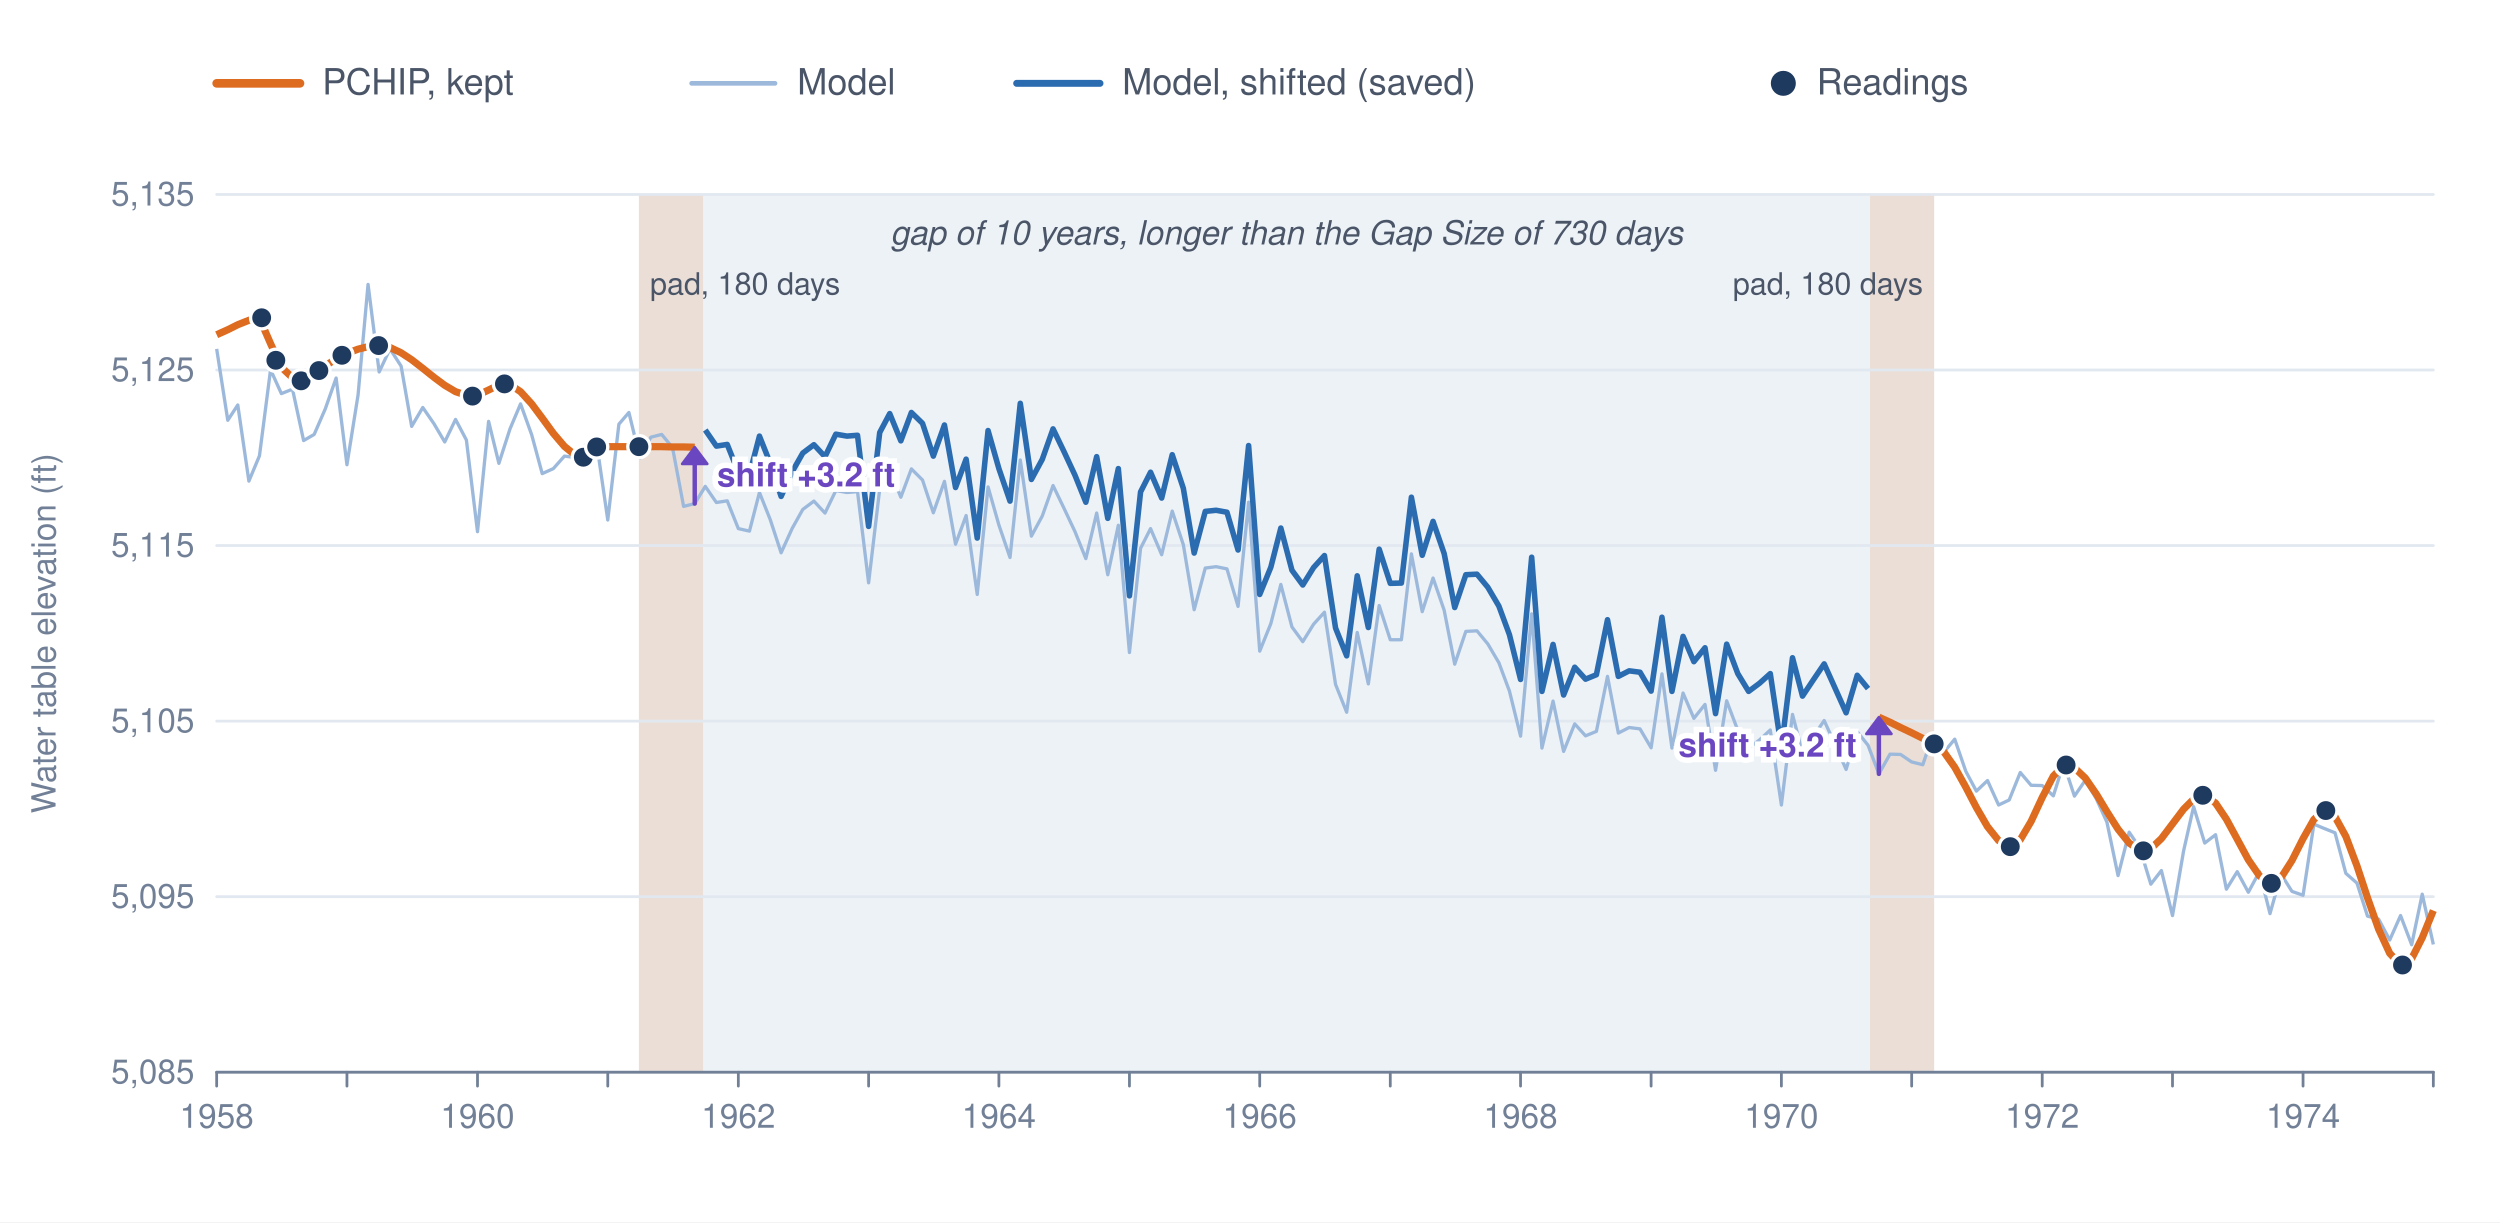
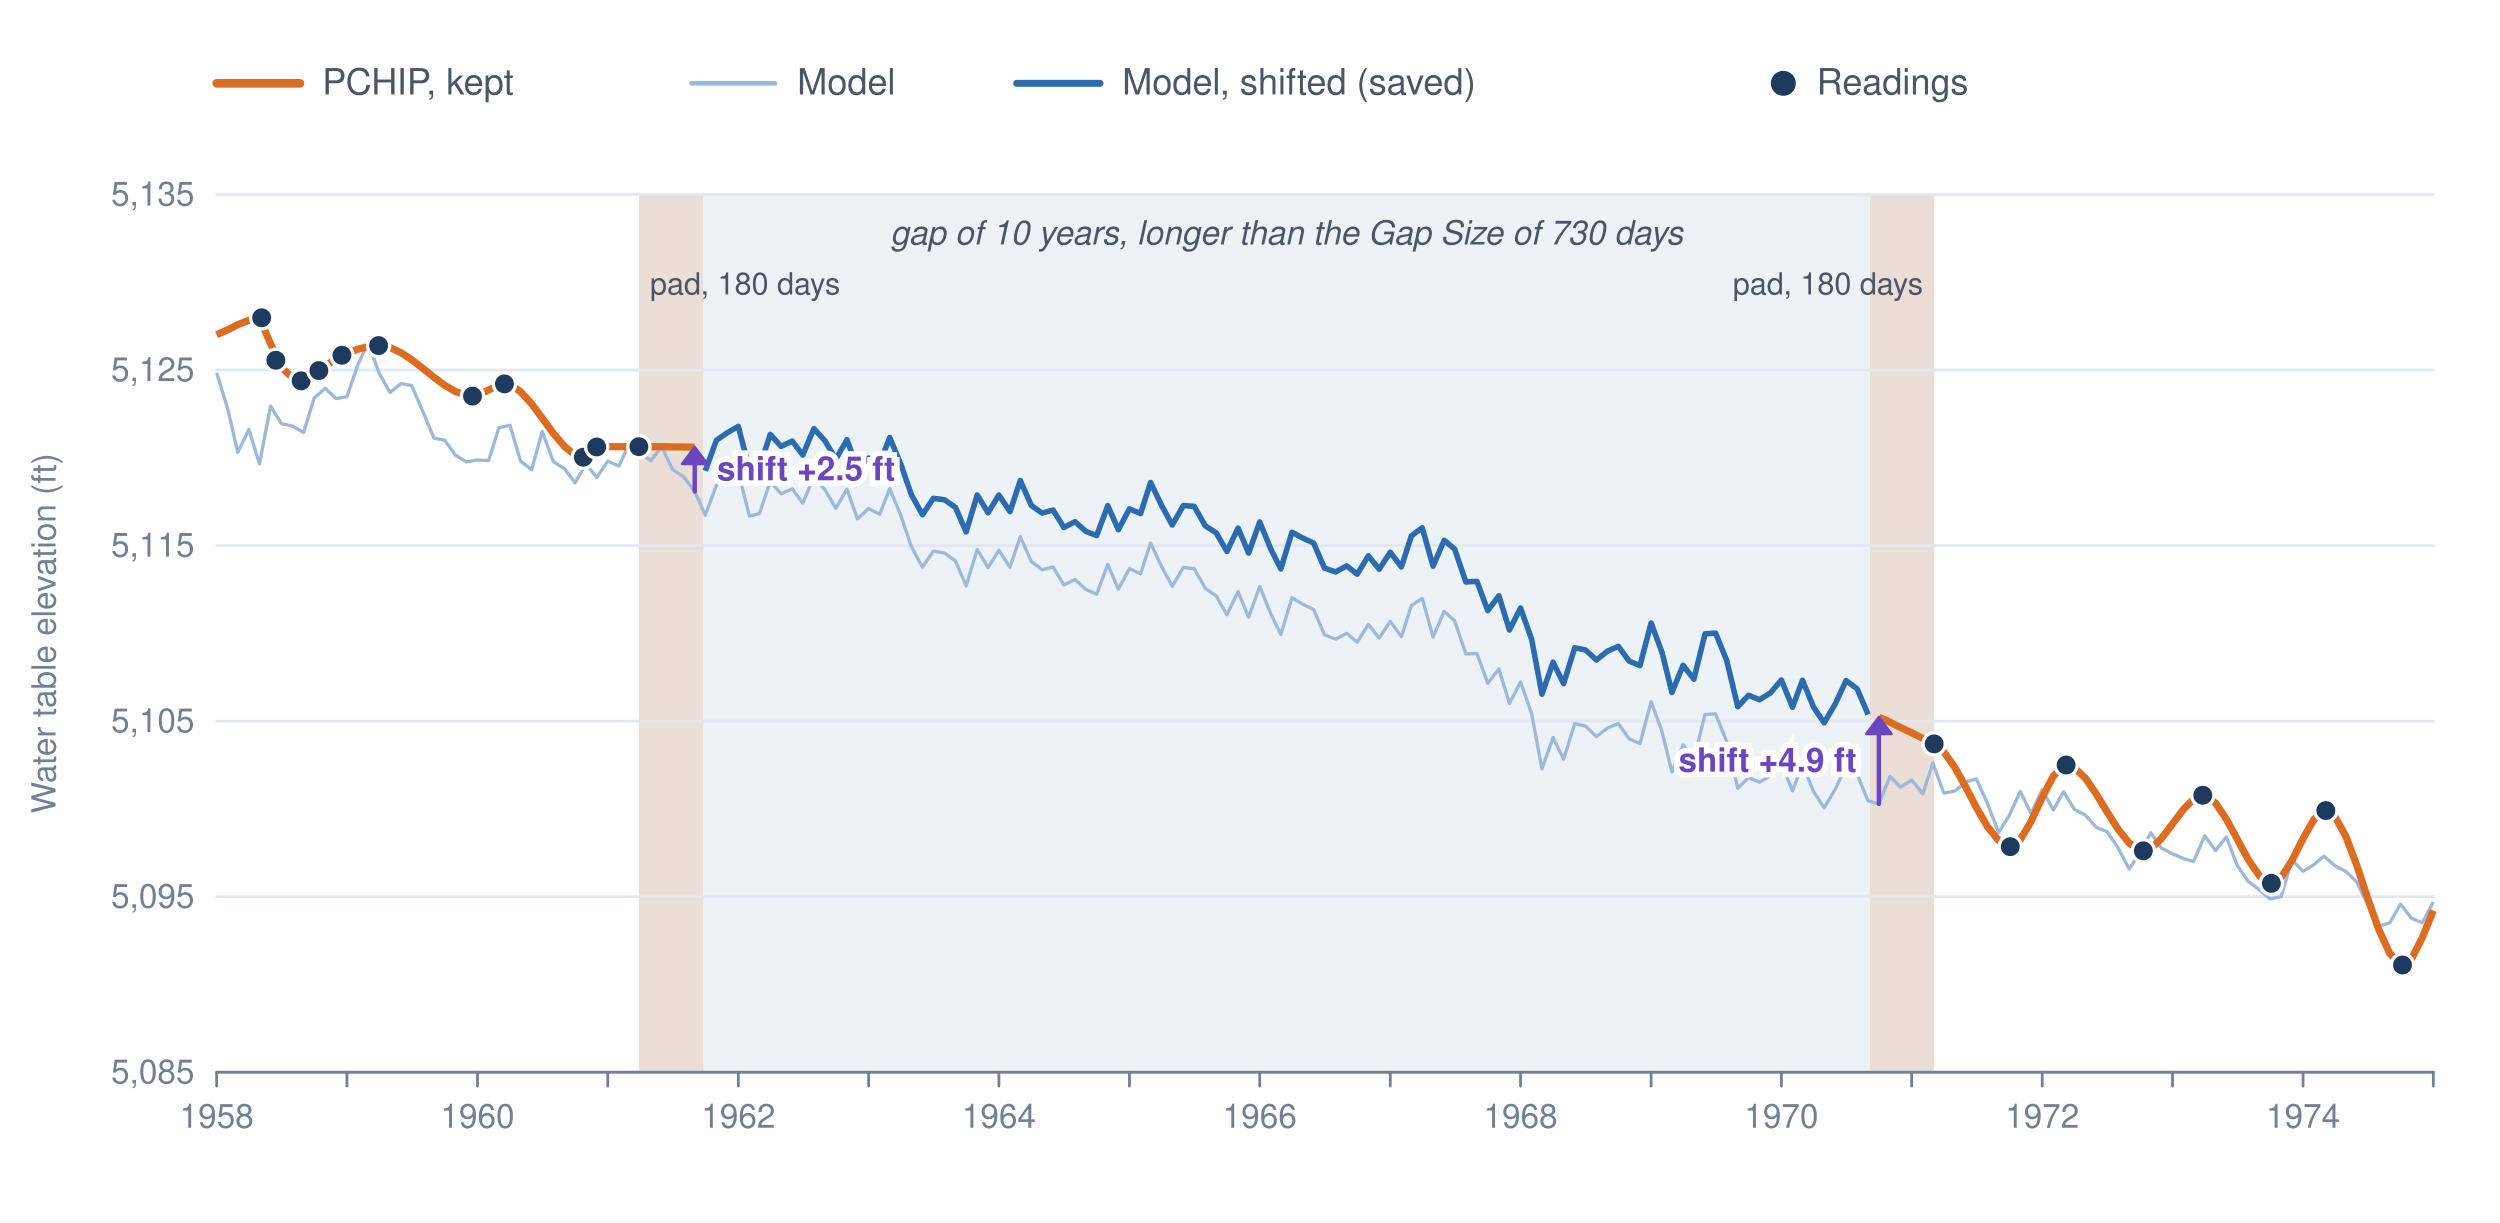
<svg xmlns="http://www.w3.org/2000/svg" width="900" height="440" viewBox="0 0 900 440">
  <rect width="900" height="440" fill="white" />
  <rect x="230.0" y="70" width="466.3" height="316" fill="#edf2f7" />
  <rect x="230.0" y="70" width="23.1" height="316" fill="#dd6b20" fill-opacity="0.15" />
  <rect x="673.2" y="70" width="23.1" height="316" fill="#dd6b20" fill-opacity="0.15" />
  <line x1="78.0" y1="386.0" x2="876.0" y2="386.0" stroke="#e2e8f0" stroke-width="1" stroke-linecap="round" opacity="1" />
  <text x="70.0" y="390.0" font-family="Helvetica, Arial, sans-serif" font-size="12" font-weight="normal" text-anchor="end" fill="#718096">5,085</text>
  <line x1="78.0" y1="322.8" x2="876.0" y2="322.8" stroke="#e2e8f0" stroke-width="1" stroke-linecap="round" opacity="1" />
  <text x="70.0" y="326.8" font-family="Helvetica, Arial, sans-serif" font-size="12" font-weight="normal" text-anchor="end" fill="#718096">5,095</text>
  <line x1="78.0" y1="259.6" x2="876.0" y2="259.6" stroke="#e2e8f0" stroke-width="1" stroke-linecap="round" opacity="1" />
  <text x="70.0" y="263.6" font-family="Helvetica, Arial, sans-serif" font-size="12" font-weight="normal" text-anchor="end" fill="#718096">5,105</text>
  <line x1="78.0" y1="196.4" x2="876.0" y2="196.4" stroke="#e2e8f0" stroke-width="1" stroke-linecap="round" opacity="1" />
  <text x="70.0" y="200.4" font-family="Helvetica, Arial, sans-serif" font-size="12" font-weight="normal" text-anchor="end" fill="#718096">5,115</text>
  <line x1="78.0" y1="133.2" x2="876.0" y2="133.2" stroke="#e2e8f0" stroke-width="1" stroke-linecap="round" opacity="1" />
  <text x="70.0" y="137.2" font-family="Helvetica, Arial, sans-serif" font-size="12" font-weight="normal" text-anchor="end" fill="#718096">5,125</text>
  <line x1="78.0" y1="70.0" x2="876.0" y2="70.0" stroke="#e2e8f0" stroke-width="1" stroke-linecap="round" opacity="1" />
  <text x="70.0" y="74.0" font-family="Helvetica, Arial, sans-serif" font-size="12" font-weight="normal" text-anchor="end" fill="#718096">5,135</text>
  <line x1="78.0" y1="386.0" x2="78.0" y2="391.0" stroke="#718096" stroke-width="1" stroke-linecap="round" opacity="1" />
  <text x="78.0" y="406.0" font-family="Helvetica, Arial, sans-serif" font-size="12" font-weight="normal" text-anchor="middle" fill="#718096">1958</text>
  <line x1="124.9" y1="386.0" x2="124.9" y2="391.0" stroke="#718096" stroke-width="1" stroke-linecap="round" opacity="1" />
  <line x1="171.9" y1="386.0" x2="171.9" y2="391.0" stroke="#718096" stroke-width="1" stroke-linecap="round" opacity="1" />
  <text x="171.9" y="406.0" font-family="Helvetica, Arial, sans-serif" font-size="12" font-weight="normal" text-anchor="middle" fill="#718096">1960</text>
  <line x1="218.8" y1="386.0" x2="218.8" y2="391.0" stroke="#718096" stroke-width="1" stroke-linecap="round" opacity="1" />
  <line x1="265.8" y1="386.0" x2="265.8" y2="391.0" stroke="#718096" stroke-width="1" stroke-linecap="round" opacity="1" />
  <text x="265.8" y="406.0" font-family="Helvetica, Arial, sans-serif" font-size="12" font-weight="normal" text-anchor="middle" fill="#718096">1962</text>
  <line x1="312.7" y1="386.0" x2="312.7" y2="391.0" stroke="#718096" stroke-width="1" stroke-linecap="round" opacity="1" />
  <line x1="359.6" y1="386.0" x2="359.6" y2="391.0" stroke="#718096" stroke-width="1" stroke-linecap="round" opacity="1" />
  <text x="359.6" y="406.0" font-family="Helvetica, Arial, sans-serif" font-size="12" font-weight="normal" text-anchor="middle" fill="#718096">1964</text>
  <line x1="406.6" y1="386.0" x2="406.6" y2="391.0" stroke="#718096" stroke-width="1" stroke-linecap="round" opacity="1" />
  <line x1="453.5" y1="386.0" x2="453.5" y2="391.0" stroke="#718096" stroke-width="1" stroke-linecap="round" opacity="1" />
  <text x="453.5" y="406.0" font-family="Helvetica, Arial, sans-serif" font-size="12" font-weight="normal" text-anchor="middle" fill="#718096">1966</text>
  <line x1="500.5" y1="386.0" x2="500.5" y2="391.0" stroke="#718096" stroke-width="1" stroke-linecap="round" opacity="1" />
  <line x1="547.4" y1="386.0" x2="547.4" y2="391.0" stroke="#718096" stroke-width="1" stroke-linecap="round" opacity="1" />
  <text x="547.4" y="406.0" font-family="Helvetica, Arial, sans-serif" font-size="12" font-weight="normal" text-anchor="middle" fill="#718096">1968</text>
  <line x1="594.4" y1="386.0" x2="594.4" y2="391.0" stroke="#718096" stroke-width="1" stroke-linecap="round" opacity="1" />
  <line x1="641.3" y1="386.0" x2="641.3" y2="391.0" stroke="#718096" stroke-width="1" stroke-linecap="round" opacity="1" />
  <text x="641.3" y="406.0" font-family="Helvetica, Arial, sans-serif" font-size="12" font-weight="normal" text-anchor="middle" fill="#718096">1970</text>
  <line x1="688.2" y1="386.0" x2="688.2" y2="391.0" stroke="#718096" stroke-width="1" stroke-linecap="round" opacity="1" />
  <line x1="735.2" y1="386.0" x2="735.2" y2="391.0" stroke="#718096" stroke-width="1" stroke-linecap="round" opacity="1" />
  <text x="735.2" y="406.0" font-family="Helvetica, Arial, sans-serif" font-size="12" font-weight="normal" text-anchor="middle" fill="#718096">1972</text>
  <line x1="782.1" y1="386.0" x2="782.1" y2="391.0" stroke="#718096" stroke-width="1" stroke-linecap="round" opacity="1" />
  <line x1="829.1" y1="386.0" x2="829.1" y2="391.0" stroke="#718096" stroke-width="1" stroke-linecap="round" opacity="1" />
  <text x="829.1" y="406.0" font-family="Helvetica, Arial, sans-serif" font-size="12" font-weight="normal" text-anchor="middle" fill="#718096">1974</text>
  <line x1="876.0" y1="386.0" x2="876.0" y2="391.0" stroke="#718096" stroke-width="1" stroke-linecap="round" opacity="1" />
  <line x1="78.0" y1="386.0" x2="876.0" y2="386.0" stroke="#718096" stroke-width="1" stroke-linecap="round" opacity="1" />
  <text transform="translate(20 228) rotate(-90)" font-family="Helvetica, Arial, sans-serif" font-size="12" text-anchor="middle" fill="#718096">Water table elevation (ft)</text>
-   <path d="M78.0,125.6 L82.0,151.3 L85.6,145.8 L89.6,173.2 L93.4,164.1 L97.4,133.1 L101.3,141.7 L105.3,140.1 L109.3,158.6 L113.1,156.4 L117.1,147.2 L121.0,136.1 L124.9,167.3 L128.9,142.2 L132.5,102.4 L136.5,133.9 L140.4,125.6 L144.4,131.8 L148.2,153.5 L152.2,146.7 L156.2,152.5 L160.1,159.1 L164.0,151.0 L167.9,158.4 L171.9,191.4 L175.9,151.7 L179.6,166.8 L183.6,154.4 L187.4,145.4 L191.4,156.5 L195.2,170.5 L199.2,168.7 L203.2,164.2 L207.0,164.7 L211.0,160.0 L214.8,159.6 L218.8,187.2 L222.8,152.7 L226.4,148.5 L230.4,164.9 L234.3,157.4 L238.2,156.4 L242.1,161.1 L246.1,182.3 L250.1,181.3 L253.9,175.1 L257.9,180.9 L261.8,180.3 L265.8,190.3 L269.8,191.2 L273.4,177.3 L277.3,187.1 L281.2,199.0 L285.2,190.2 L289.0,183.4 L293.0,180.4 L297.0,184.7 L300.9,176.6 L304.9,177.3 L308.7,177.0 L312.7,209.8 L316.7,176.0 L320.3,169.2 L324.3,179.0 L328.1,168.8 L332.1,172.8 L336.0,184.6 L340.0,173.3 L344.0,195.9 L347.8,185.6 L351.8,214.0 L355.7,175.3 L359.6,189.0 L363.6,200.7 L367.3,165.6 L371.3,193.0 L375.2,185.8 L379.1,174.8 L383.0,182.9 L387.0,191.4 L390.9,201.1 L394.8,184.7 L398.8,206.9 L402.6,189.1 L406.6,234.9 L410.6,197.4 L414.2,190.3 L418.2,199.7 L422.0,184.0 L426.0,196.1 L429.9,219.5 L433.9,204.5 L437.8,204.0 L441.7,204.8 L445.7,218.3 L449.5,180.8 L453.5,234.4 L457.5,224.5 L461.1,210.4 L465.1,225.7 L469.0,231.0 L472.9,224.7 L476.8,220.4 L480.8,246.4 L484.8,256.4 L488.6,227.7 L492.6,246.2 L496.5,218.0 L500.5,230.3 L504.5,230.3 L508.1,199.4 L512.0,220.2 L515.9,208.1 L519.9,219.7 L523.7,239.1 L527.7,227.3 L531.7,227.1 L535.6,231.8 L539.6,238.6 L543.4,248.8 L547.4,265.0 L551.4,221.0 L555.1,269.3 L559.1,252.4 L562.9,270.5 L566.9,260.6 L570.8,264.9 L574.7,263.3 L578.7,243.5 L582.6,263.9 L586.5,261.9 L590.4,262.4 L594.4,269.2 L598.3,242.6 L601.9,269.3 L605.9,249.5 L609.8,258.6 L613.8,253.6 L617.6,277.3 L621.6,252.3 L625.6,262.9 L629.5,269.3 L633.4,266.4 L637.3,262.8 L641.3,289.8 L645.3,257.2 L648.9,271.0 L652.9,265.0 L656.7,259.4 L660.7,268.2 L664.6,277.0 L668.6,263.4 L672.5,268.3 L676.4,278.6 L680.4,271.5 L684.2,271.6 L688.2,274.3 L692.2,275.3 L695.8,264.8 L699.8,270.8 L703.7,266.1 L707.7,277.7 L711.5,284.8 L715.5,281.0 L719.5,289.8 L723.3,288.0 L727.3,278.1 L731.2,282.7 L735.2,282.8 L739.2,286.5 L742.9,274.8 L746.8,286.6 L750.7,280.9 L754.7,287.6 L758.5,296.0 L762.5,315.2 L766.5,299.6 L770.3,305.2 L774.3,318.3 L778.1,313.4 L782.1,329.6 L786.1,306.3 L789.7,290.4 L793.7,303.5 L797.6,300.5 L801.5,320.1 L805.4,313.8 L809.4,321.2 L813.4,313.8 L817.2,328.9 L821.2,314.7 L825.1,320.9 L829.1,322.3 L833.0,296.7 L836.6,298.2 L840.6,299.8 L844.5,314.4 L848.5,317.9 L852.3,329.8 L856.3,330.9 L860.3,338.4 L864.2,329.6 L868.2,340.1 L872.0,321.9 L876.0,340.0" fill="none" fill-opacity="1" stroke="#9cb9dc" stroke-width="1.2" stroke-linejoin="round" />
-   <path d="M253.9,154.8 L257.9,160.6 L261.8,160.0 L265.8,170.0 L269.8,170.8 L273.4,157.0 L277.3,166.8 L281.2,178.7 L285.2,169.8 L289.0,163.1 L293.0,160.1 L297.0,164.4 L300.9,156.3 L304.9,157.0 L308.7,156.7 L312.7,189.5 L316.7,155.7 L320.3,148.9 L324.3,158.7 L328.1,148.5 L332.1,152.4 L336.0,164.2 L340.0,153.0 L344.0,175.5 L347.8,165.3 L351.8,193.7 L355.7,155.0 L359.6,168.7 L363.6,180.4 L367.3,145.2 L371.3,172.6 L375.2,165.4 L379.1,154.4 L383.0,162.5 L387.0,171.1 L390.9,180.8 L394.8,164.4 L398.8,186.6 L402.6,168.7 L406.6,214.5 L410.6,177.1 L414.2,170.0 L418.2,179.3 L422.0,163.7 L426.0,175.8 L429.9,199.1 L433.9,184.1 L437.8,183.7 L441.7,184.4 L445.7,198.0 L449.5,160.4 L453.5,214.0 L457.5,204.2 L461.1,190.1 L465.1,205.3 L469.0,210.6 L472.9,204.3 L476.8,200.0 L480.8,226.1 L484.8,236.1 L488.6,207.3 L492.6,225.9 L496.5,197.7 L500.5,210.0 L504.5,209.9 L508.1,179.0 L512.0,199.9 L515.9,187.7 L519.9,199.3 L523.7,218.7 L527.7,206.9 L531.7,206.7 L535.6,211.4 L539.6,218.2 L543.4,228.5 L547.4,244.6 L551.4,200.6 L555.1,248.9 L559.1,232.0 L562.9,250.2 L566.9,240.2 L570.8,244.5 L574.7,242.9 L578.7,223.1 L582.6,243.5 L586.5,241.5 L590.4,242.0 L594.4,248.8 L598.3,222.2 L601.9,248.9 L605.9,229.1 L609.8,238.2 L613.8,233.2 L617.6,256.9 L621.6,231.9 L625.6,242.5 L629.5,248.9 L633.4,246.0 L637.3,242.5 L641.3,269.4 L645.3,236.8 L648.9,250.6 L652.9,244.6 L656.7,239.0 L660.7,247.9 L664.6,256.6 L668.6,243.1 L672.5,247.9" fill="none" fill-opacity="1" stroke="#2b6cb0" stroke-width="2" stroke-linejoin="round" />
+   <path d="M78.0,134.2 L82.0,147.3 L85.6,162.9 L89.6,154.6 L93.4,167.0 L97.4,146.2 L101.3,152.5 L105.3,153.4 L109.3,155.7 L113.1,143.3 L117.1,139.8 L121.0,143.5 L124.9,142.8 L128.9,131.1 L132.5,123.5 L136.5,134.3 L140.4,141.3 L144.4,138.1 L148.2,138.8 L152.2,148.1 L156.2,157.7 L160.1,158.5 L164.0,163.9 L167.9,166.3 L171.9,165.6 L175.9,165.8 L179.6,154.0 L183.6,153.1 L187.4,166.0 L191.4,169.1 L195.2,155.3 L199.2,166.2 L203.2,168.7 L207.0,173.8 L211.0,167.0 L214.8,171.9 L218.8,166.0 L222.8,167.8 L226.4,160.0 L230.4,163.0 L234.3,165.9 L238.2,160.8 L242.1,169.0 L246.1,171.6 L250.1,176.9 L253.9,185.5 L257.9,174.7 L261.8,172.1 L265.8,170.0 L269.8,185.8 L273.4,184.9 L277.3,173.3 L281.2,177.8 L285.2,176.0 L289.0,181.1 L293.0,171.8 L297.0,176.3 L300.9,183.0 L304.9,176.1 L308.7,186.8 L312.7,183.1 L316.7,185.1 L320.3,175.9 L324.3,185.6 L328.1,196.8 L332.1,204.2 L336.0,198.4 L340.0,199.1 L344.0,202.0 L347.8,210.9 L351.8,197.8 L355.7,204.3 L359.6,198.1 L363.6,204.2 L367.3,193.2 L371.3,202.2 L375.2,205.1 L379.1,204.1 L383.0,210.6 L387.0,208.6 L390.9,212.2 L394.8,213.9 L398.8,203.2 L402.6,212.1 L406.6,204.7 L410.6,206.6 L414.2,195.5 L418.2,204.0 L422.0,211.1 L426.0,204.3 L429.9,204.7 L433.9,211.8 L437.8,214.5 L441.7,221.3 L445.7,213.0 L449.5,222.2 L453.5,211.1 L457.5,221.0 L461.1,228.4 L465.1,215.2 L469.0,217.5 L472.9,219.4 L476.8,228.5 L480.8,230.1 L484.8,228.0 L488.6,231.2 L492.6,224.8 L496.5,229.7 L500.5,223.7 L504.5,229.2 L508.1,218.0 L512.0,215.4 L515.9,229.3 L519.9,220.1 L523.7,223.5 L527.7,235.4 L531.7,235.3 L535.6,246.0 L539.6,240.8 L543.4,253.3 L547.4,245.5 L551.4,257.0 L555.1,276.8 L559.1,265.5 L562.9,273.3 L566.9,260.5 L570.8,261.4 L574.7,265.2 L578.7,262.1 L582.6,260.5 L586.5,266.0 L590.4,267.7 L594.4,252.6 L598.3,263.3 L601.9,277.9 L605.9,268.2 L609.8,273.4 L613.8,257.2 L617.6,257.0 L621.6,266.9 L625.6,283.8 L629.5,279.9 L633.4,281.6 L637.3,279.3 L641.3,274.8 L645.3,284.7 L648.9,275.2 L652.9,285.0 L656.7,290.8 L660.7,284.1 L664.6,275.8 L668.6,278.9 L672.5,288.3 L676.4,289.4 L680.4,279.5 L684.2,283.4 L688.2,280.8 L692.2,285.8 L695.8,274.7 L699.8,285.5 L703.7,284.8 L707.7,281.5 L711.5,280.4 L715.5,289.3 L719.5,299.7 L723.3,293.6 L727.3,284.9 L731.2,292.9 L735.2,284.3 L739.2,291.6 L742.9,285.0 L746.8,291.4 L750.7,293.4 L754.7,297.9 L758.5,299.4 L762.5,305.2 L766.5,312.9 L770.3,307.0 L774.3,299.8 L778.1,305.3 L782.1,307.4 L786.1,309.1 L789.7,310.1 L793.7,300.9 L797.6,306.2 L801.5,301.3 L805.4,311.6 L809.4,317.3 L813.4,320.4 L817.2,323.6 L821.2,322.8 L825.1,309.6 L829.1,313.7 L833.0,311.3 L836.6,308.2 L840.6,311.7 L844.5,313.7 L848.5,317.6 L852.3,325.6 L856.3,333.5 L860.3,332.2 L864.2,325.5 L868.2,330.6 L872.0,332.2 L876.0,324.7" fill="none" fill-opacity="1" stroke="#9cb9dc" stroke-width="1.2" stroke-linejoin="round" />
+   <path d="M253.9,169.5 L257.9,158.5 L261.8,155.8 L265.8,153.5 L269.8,169.2 L273.4,168.2 L277.3,156.4 L281.2,160.7 L285.2,158.8 L289.0,163.8 L293.0,154.3 L297.0,158.7 L300.9,165.3 L304.9,158.3 L308.7,168.7 L312.7,164.9 L316.7,166.8 L320.3,157.5 L324.3,167.1 L328.1,178.1 L332.1,185.3 L336.0,179.4 L340.0,179.9 L344.0,182.7 L347.8,191.5 L351.8,178.2 L355.7,184.6 L359.6,178.2 L363.6,184.2 L367.3,173.0 L371.3,182.0 L375.2,184.7 L379.1,183.6 L383.0,189.9 L387.0,187.8 L390.9,191.3 L394.8,192.8 L398.8,182.0 L402.6,190.7 L406.6,183.2 L410.6,184.9 L414.2,173.7 L418.2,182.0 L422.0,189.0 L426.0,182.0 L429.9,182.3 L433.9,189.3 L437.8,191.8 L441.7,198.5 L445.7,190.1 L449.5,199.1 L453.5,187.9 L457.5,197.7 L461.1,204.8 L465.1,191.6 L469.0,193.7 L472.9,195.5 L476.8,204.5 L480.8,205.9 L484.8,203.7 L488.6,206.7 L492.6,200.1 L496.5,204.9 L500.5,198.8 L504.5,204.1 L508.1,192.9 L512.0,190.0 L515.9,203.8 L519.9,194.5 L523.7,197.7 L527.7,209.5 L531.7,209.3 L535.6,219.8 L539.6,214.5 L543.4,226.8 L547.4,218.9 L551.4,230.2 L555.1,249.9 L559.1,238.4 L562.9,246.1 L566.9,233.2 L570.8,234.0 L574.7,237.6 L578.7,234.4 L582.6,232.7 L586.5,238.0 L590.4,239.6 L594.4,224.3 L598.3,234.8 L601.9,249.3 L605.9,239.5 L609.8,244.5 L613.8,228.2 L617.6,227.9 L621.6,237.7 L625.6,254.4 L629.5,250.3 L633.4,251.9 L637.3,249.5 L641.3,244.8 L645.3,254.6 L648.9,244.9 L652.9,254.6 L656.7,260.2 L660.7,253.4 L664.6,245.0 L668.6,248.0 L672.5,257.2" fill="none" fill-opacity="1" stroke="#2b6cb0" stroke-width="2" stroke-linejoin="round" />
  <path d="M78.0,120.5 L82.0,118.7 L85.6,116.9 L89.6,115.3 L93.4,114.5 L97.4,123.7 L101.3,132.2 L105.3,136.0 L109.3,136.9 L113.1,134.6 L117.1,131.8 L121.0,129.1 L124.9,127.2 L128.9,125.7 L132.5,124.8 L136.5,124.4 L140.4,125.1 L144.4,127.0 L148.2,129.5 L152.2,132.6 L156.2,135.8 L160.1,138.7 L164.0,141.0 L167.9,142.3 L171.9,142.3 L175.9,140.4 L179.6,138.6 L183.6,138.5 L187.4,141.0 L191.4,145.4 L195.2,150.5 L199.2,156.0 L203.2,160.7 L207.0,163.8 L211.0,164.2 L214.8,160.9 L218.8,160.8 L222.8,160.8 L226.4,160.8 L230.4,160.8 L234.3,160.8 L238.2,160.8 L242.1,160.9 L246.1,160.9 L250.1,161.0" fill="none" fill-opacity="1" stroke="#dd6b20" stroke-width="2.6" stroke-linejoin="round" />
  <path d="M676.4,258.2 L680.4,260.0 L684.2,261.9 L688.2,263.8 L692.2,265.8 L695.8,267.5 L699.8,270.7 L703.7,276.2 L707.7,283.4 L711.5,290.7 L715.5,297.6 L719.5,302.6 L723.3,304.8 L727.3,302.3 L731.2,295.7 L735.2,287.1 L739.2,279.4 L742.9,275.6 L746.8,276.4 L750.7,280.1 L754.7,285.9 L758.5,292.2 L762.5,298.5 L766.5,303.5 L770.3,306.1 L774.3,305.5 L778.1,301.9 L782.1,296.6 L786.1,291.3 L789.7,287.7 L793.7,286.4 L797.6,289.1 L801.5,294.9 L805.4,302.1 L809.4,309.5 L813.4,315.3 L817.2,318.0 L821.2,315.9 L825.1,309.8 L829.1,301.9 L833.0,295.0 L836.6,291.9 L840.6,294.0 L844.5,301.1 L848.5,311.7 L852.3,323.2 L856.3,334.5 L860.3,343.2 L864.2,347.3 L868.2,345.1 L872.0,337.6 L876.0,327.8" fill="none" fill-opacity="1" stroke="#dd6b20" stroke-width="2.6" stroke-linejoin="round" />
  <circle cx="94.2" cy="114.4" r="4" fill="#1f3a5f" stroke="white" stroke-width="1.2" />
  <circle cx="99.3" cy="129.7" r="4" fill="#1f3a5f" stroke="white" stroke-width="1.2" />
  <circle cx="108.4" cy="137.1" r="4" fill="#1f3a5f" stroke="white" stroke-width="1.2" />
  <circle cx="114.8" cy="133.4" r="4" fill="#1f3a5f" stroke="white" stroke-width="1.2" />
  <circle cx="123.1" cy="127.9" r="4" fill="#1f3a5f" stroke="white" stroke-width="1.2" />
  <circle cx="136.3" cy="124.4" r="4" fill="#1f3a5f" stroke="white" stroke-width="1.2" />
  <circle cx="170.1" cy="142.6" r="4" fill="#1f3a5f" stroke="white" stroke-width="1.2" />
  <circle cx="181.6" cy="138.2" r="4" fill="#1f3a5f" stroke="white" stroke-width="1.2" />
  <circle cx="210.0" cy="164.6" r="4" fill="#1f3a5f" stroke="white" stroke-width="1.2" />
  <circle cx="214.8" cy="160.9" r="4" fill="#1f3a5f" stroke="white" stroke-width="1.2" />
  <circle cx="230.0" cy="160.8" r="4" fill="#1f3a5f" stroke="white" stroke-width="1.2" />
  <circle cx="696.3" cy="267.8" r="4" fill="#1f3a5f" stroke="white" stroke-width="1.2" />
  <circle cx="723.7" cy="304.8" r="4" fill="#1f3a5f" stroke="white" stroke-width="1.2" />
  <circle cx="743.8" cy="275.4" r="4" fill="#1f3a5f" stroke="white" stroke-width="1.2" />
  <circle cx="771.6" cy="306.3" r="4" fill="#1f3a5f" stroke="white" stroke-width="1.2" />
  <circle cx="793.0" cy="286.3" r="4" fill="#1f3a5f" stroke="white" stroke-width="1.2" />
  <circle cx="817.7" cy="318.0" r="4" fill="#1f3a5f" stroke="white" stroke-width="1.2" />
  <circle cx="837.3" cy="291.8" r="4" fill="#1f3a5f" stroke="white" stroke-width="1.2" />
  <circle cx="864.9" cy="347.4" r="4" fill="#1f3a5f" stroke="white" stroke-width="1.2" />
-   <line x1="250.1" y1="181.3" x2="250.1" y2="167.0" stroke="#6b46c1" stroke-width="1.6" stroke-linecap="round" opacity="1" />
+   <line x1="250.1" y1="176.9" x2="250.1" y2="167.0" stroke="#6b46c1" stroke-width="1.6" stroke-linecap="round" opacity="1" />
  <path d="M245.6,167.0 L254.6,167.0 L250.1,161.0 Z" fill="#6b46c1" fill-opacity="1" stroke="#6b46c1" stroke-width="1" stroke-linejoin="round" />
-   <text stroke="white" stroke-width="4" paint-order="stroke" x="258.1" y="175.1" font-family="Helvetica, Arial, sans-serif" font-size="12" font-weight="bold" text-anchor="start" fill="#6b46c1">shift +3.2 ft</text>
-   <line x1="676.4" y1="278.6" x2="676.4" y2="264.2" stroke="#6b46c1" stroke-width="1.6" stroke-linecap="round" opacity="1" />
+   <text stroke="white" stroke-width="4" paint-order="stroke" x="258.1" y="172.9" font-family="Helvetica, Arial, sans-serif" font-size="12" font-weight="bold" text-anchor="start" fill="#6b46c1">shift +2.5 ft</text>
+   <line x1="676.4" y1="289.4" x2="676.4" y2="264.2" stroke="#6b46c1" stroke-width="1.6" stroke-linecap="round" opacity="1" />
  <path d="M671.9,264.2 L680.9,264.2 L676.4,258.2 Z" fill="#6b46c1" fill-opacity="1" stroke="#6b46c1" stroke-width="1" stroke-linejoin="round" />
-   <text stroke="white" stroke-width="4" paint-order="stroke" x="668.4" y="272.4" font-family="Helvetica, Arial, sans-serif" font-size="12" font-weight="bold" text-anchor="end" fill="#6b46c1">shift +3.2 ft</text>
+   <text stroke="white" stroke-width="4" paint-order="stroke" x="668.4" y="277.8" font-family="Helvetica, Arial, sans-serif" font-size="12" font-weight="bold" text-anchor="end" fill="#6b46c1">shift +4.9 ft</text>
  <text x="463.2" y="88.0" font-family="Helvetica, Arial, sans-serif" font-size="12" font-weight="normal" font-style="italic" text-anchor="middle" fill="#4a5568">gap of 10 years, longer than the Gap Size of 730 days</text>
  <text x="234.0" y="106.0" font-family="Helvetica, Arial, sans-serif" font-size="11" font-weight="normal" text-anchor="start" fill="#4a5568">pad, 180 days</text>
  <text x="692.3" y="106.0" font-family="Helvetica, Arial, sans-serif" font-size="11" font-weight="normal" text-anchor="end" fill="#4a5568">pad, 180 days</text>
  <line x1="78.0" y1="30.0" x2="108.0" y2="30.0" stroke="#dd6b20" stroke-width="3.1" stroke-linecap="round" opacity="1" />
  <text x="116.0" y="34.0" font-family="Helvetica, Arial, sans-serif" font-size="13" font-weight="normal" text-anchor="start" fill="#4a5568">PCHIP, kept</text>
  <line x1="249.0" y1="30.0" x2="279.0" y2="30.0" stroke="#9cb9dc" stroke-width="1.7" stroke-linecap="round" opacity="1" />
  <text x="287.0" y="34.0" font-family="Helvetica, Arial, sans-serif" font-size="13" font-weight="normal" text-anchor="start" fill="#4a5568">Model</text>
  <line x1="366.0" y1="30.0" x2="396.0" y2="30.0" stroke="#2b6cb0" stroke-width="2.5" stroke-linecap="round" opacity="1" />
  <text x="404.0" y="34.0" font-family="Helvetica, Arial, sans-serif" font-size="13" font-weight="normal" text-anchor="start" fill="#4a5568">Model, shifted (saved)</text>
  <circle cx="642.0" cy="30" r="4.5" fill="#1f3a5f" />
  <text x="654.0" y="34.0" font-family="Helvetica, Arial, sans-serif" font-size="13" font-weight="normal" text-anchor="start" fill="#4a5568">Readings</text>
</svg>
